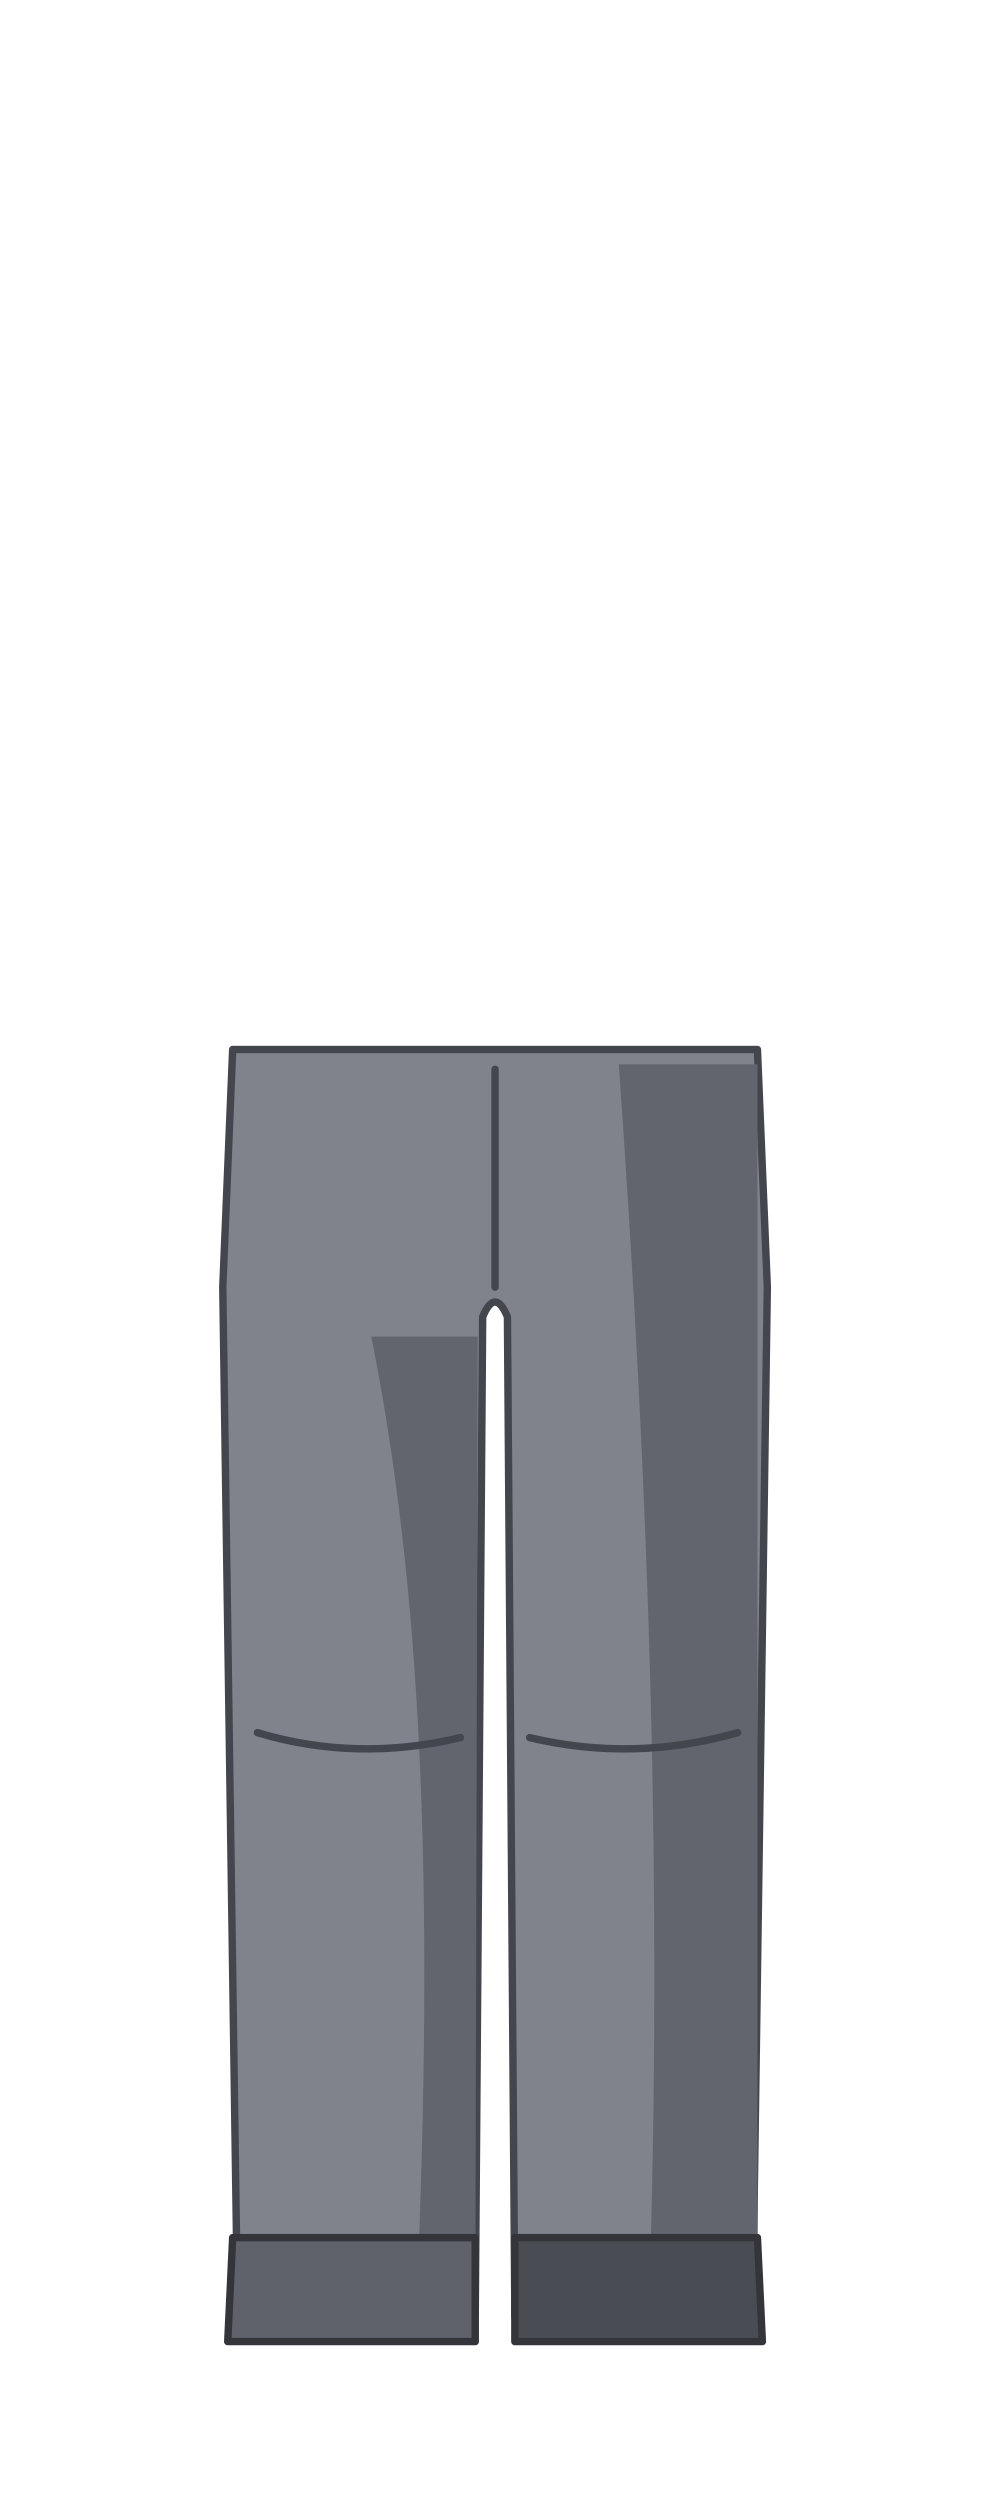
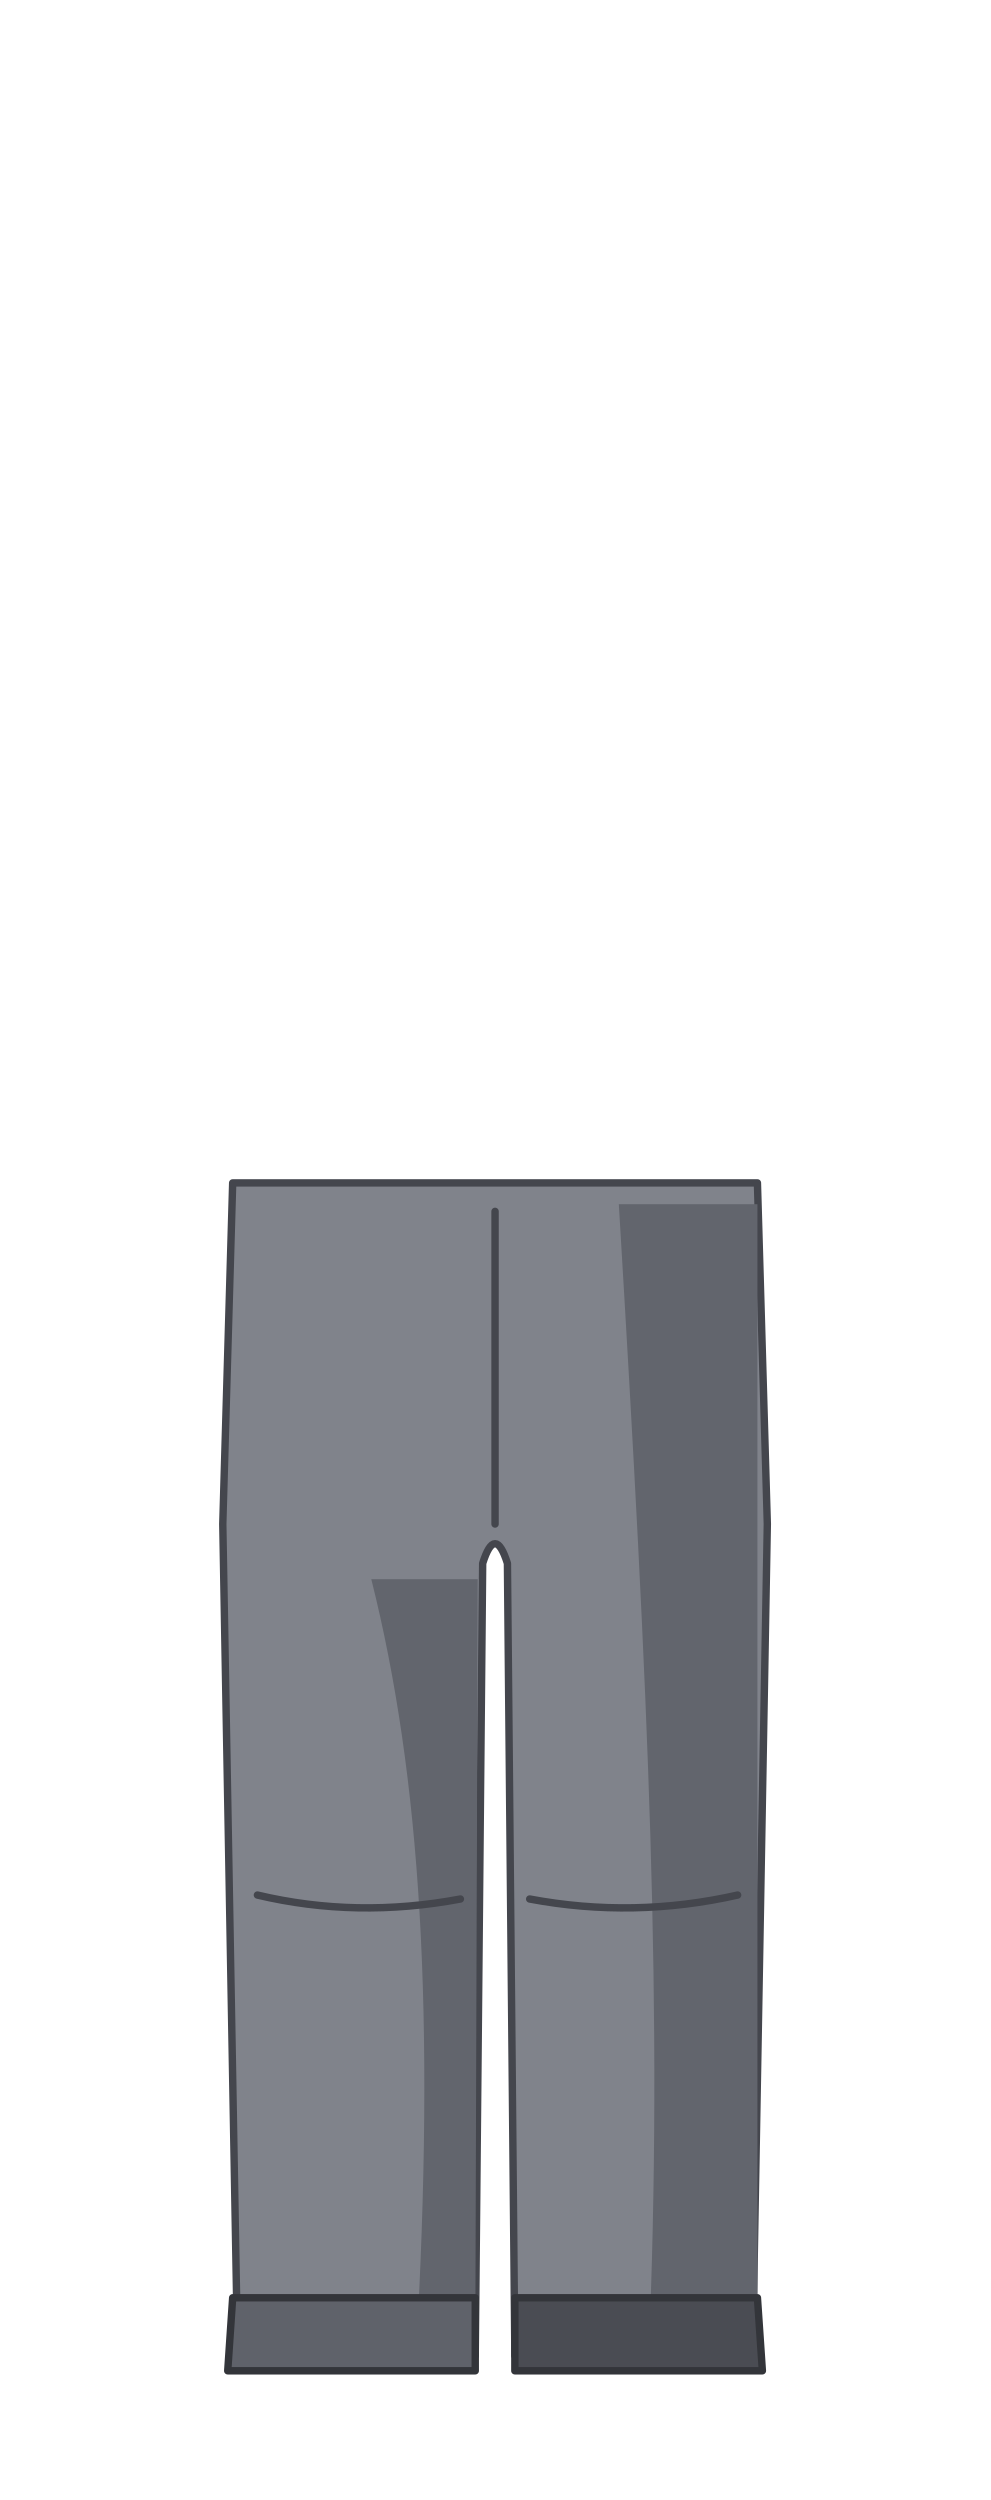
<svg xmlns="http://www.w3.org/2000/svg" viewBox="0 0 400 1010">
  <defs>
    <filter id="soft" x="-10%" y="-10%" width="120%" height="120%">
      <feGaussianBlur stdDeviation="4" />
    </filter>
  </defs>
-   <path d="M94 424 L306 424 L310 520 L304 936 L208 936 L205 532 Q200 520 195 532 L192 936 L96 936 L90 520 Z" fill="#80838b" stroke="#44464d" stroke-width="3" stroke-linejoin="round" />
-   <path d="M250 430 L306 430 L306 936 L262 936 C268 760 262 600 250 430 Z" fill="#62656d" opacity="1.0" />
-   <path d="M150 540 L193 540 L192 936 L168 936 C176 760 170 640 150 540 Z" fill="#62656d" opacity="1.0" />
-   <path d="M104 700 Q144 712 186 702" fill="none" stroke="#44464d" stroke-width="3" stroke-linecap="round" stroke-linejoin="round" />
-   <path d="M214 702 Q256 712 298 700" fill="none" stroke="#44464d" stroke-width="3" stroke-linecap="round" stroke-linejoin="round" />
-   <path d="M200 432 L200 520" fill="none" stroke="#44464d" stroke-width="3" stroke-linecap="round" stroke-linejoin="round" />
-   <path d="M94 904 L192 904 L192 946 L92 946 Z" fill="#5f626a" stroke="#33353a" stroke-width="3" stroke-linejoin="round" />
-   <path d="M208 904 L306 904 L308 946 L208 946 Z" fill="#4a4c53" stroke="#33353a" stroke-width="3" stroke-linejoin="round" />
+   <path d="M 94 477.9 L 306 477.9 L 310 615.7 L 304 951.7 L 208 951.7 L 205 631.6 Q 200 615.7 195 631.6 L 192 951.7 L 96 951.7 L 90 615.7 Z" fill="#80838b" stroke="#44464d" stroke-width="3" stroke-linejoin="round" />
+   <path d="M 250 486.5 L 306 486.5 L 306 951.7 L 262 951.7 C 268 813.4 262 685.8 250 486.5 Z" fill="#62656d" opacity="1.0" />
+   <path d="M 150 638.0 L 193 638.0 L 192 951.7 L 168 951.7 C 176 813.4 170 717.7 150 638.0 Z" fill="#62656d" opacity="1.0" />
+   <path d="M 104 765.6 Q 144 775.1 186 767.2" fill="none" stroke="#44464d" stroke-width="3" stroke-linecap="round" stroke-linejoin="round" />
+   <path d="M 214 767.2 Q 256 775.1 298 765.6" fill="none" stroke="#44464d" stroke-width="3" stroke-linecap="round" stroke-linejoin="round" />
+   <path d="M 200 489.4 L 200 615.7" fill="none" stroke="#44464d" stroke-width="3" stroke-linecap="round" stroke-linejoin="round" />
+   <path d="M 94 928.3 L 192 928.3 L 192 957.8 L 92 957.8 Z" fill="#5f626a" stroke="#33353a" stroke-width="3" stroke-linejoin="round" />
+   <path d="M 208 928.3 L 306 928.3 L 308 957.8 L 208 957.8 Z" fill="#4a4c53" stroke="#33353a" stroke-width="3" stroke-linejoin="round" />
</svg>
